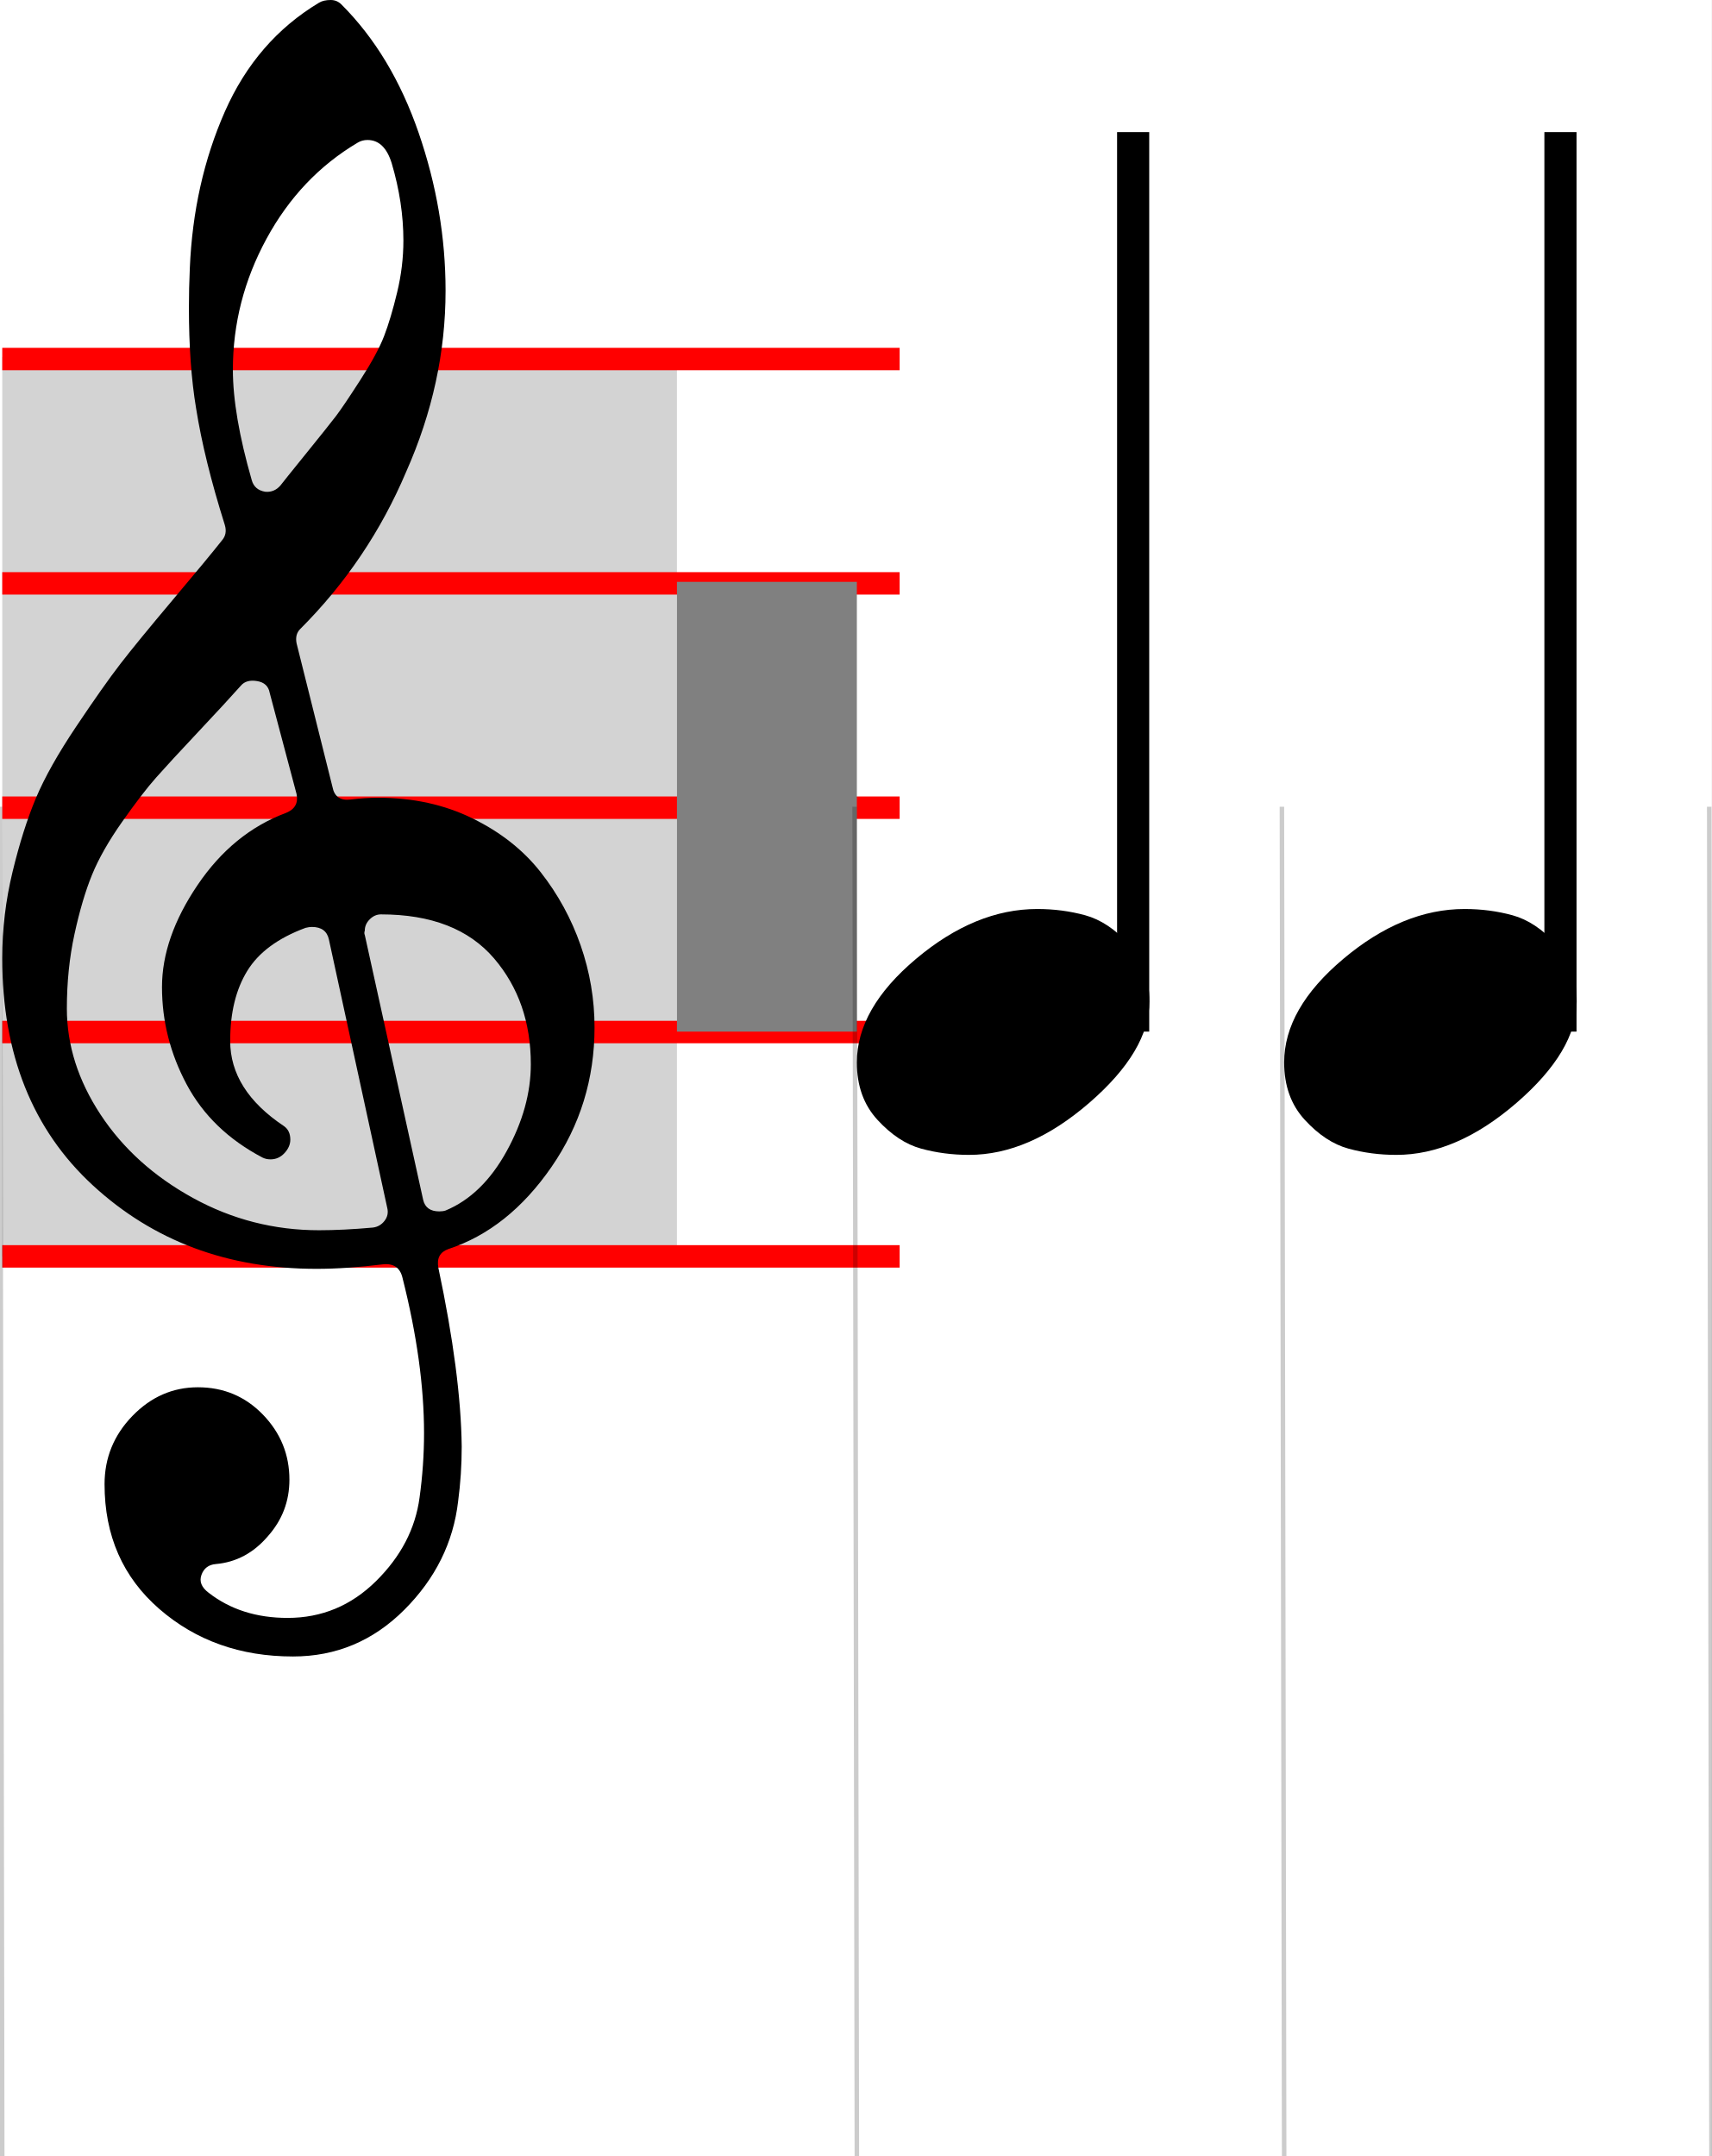
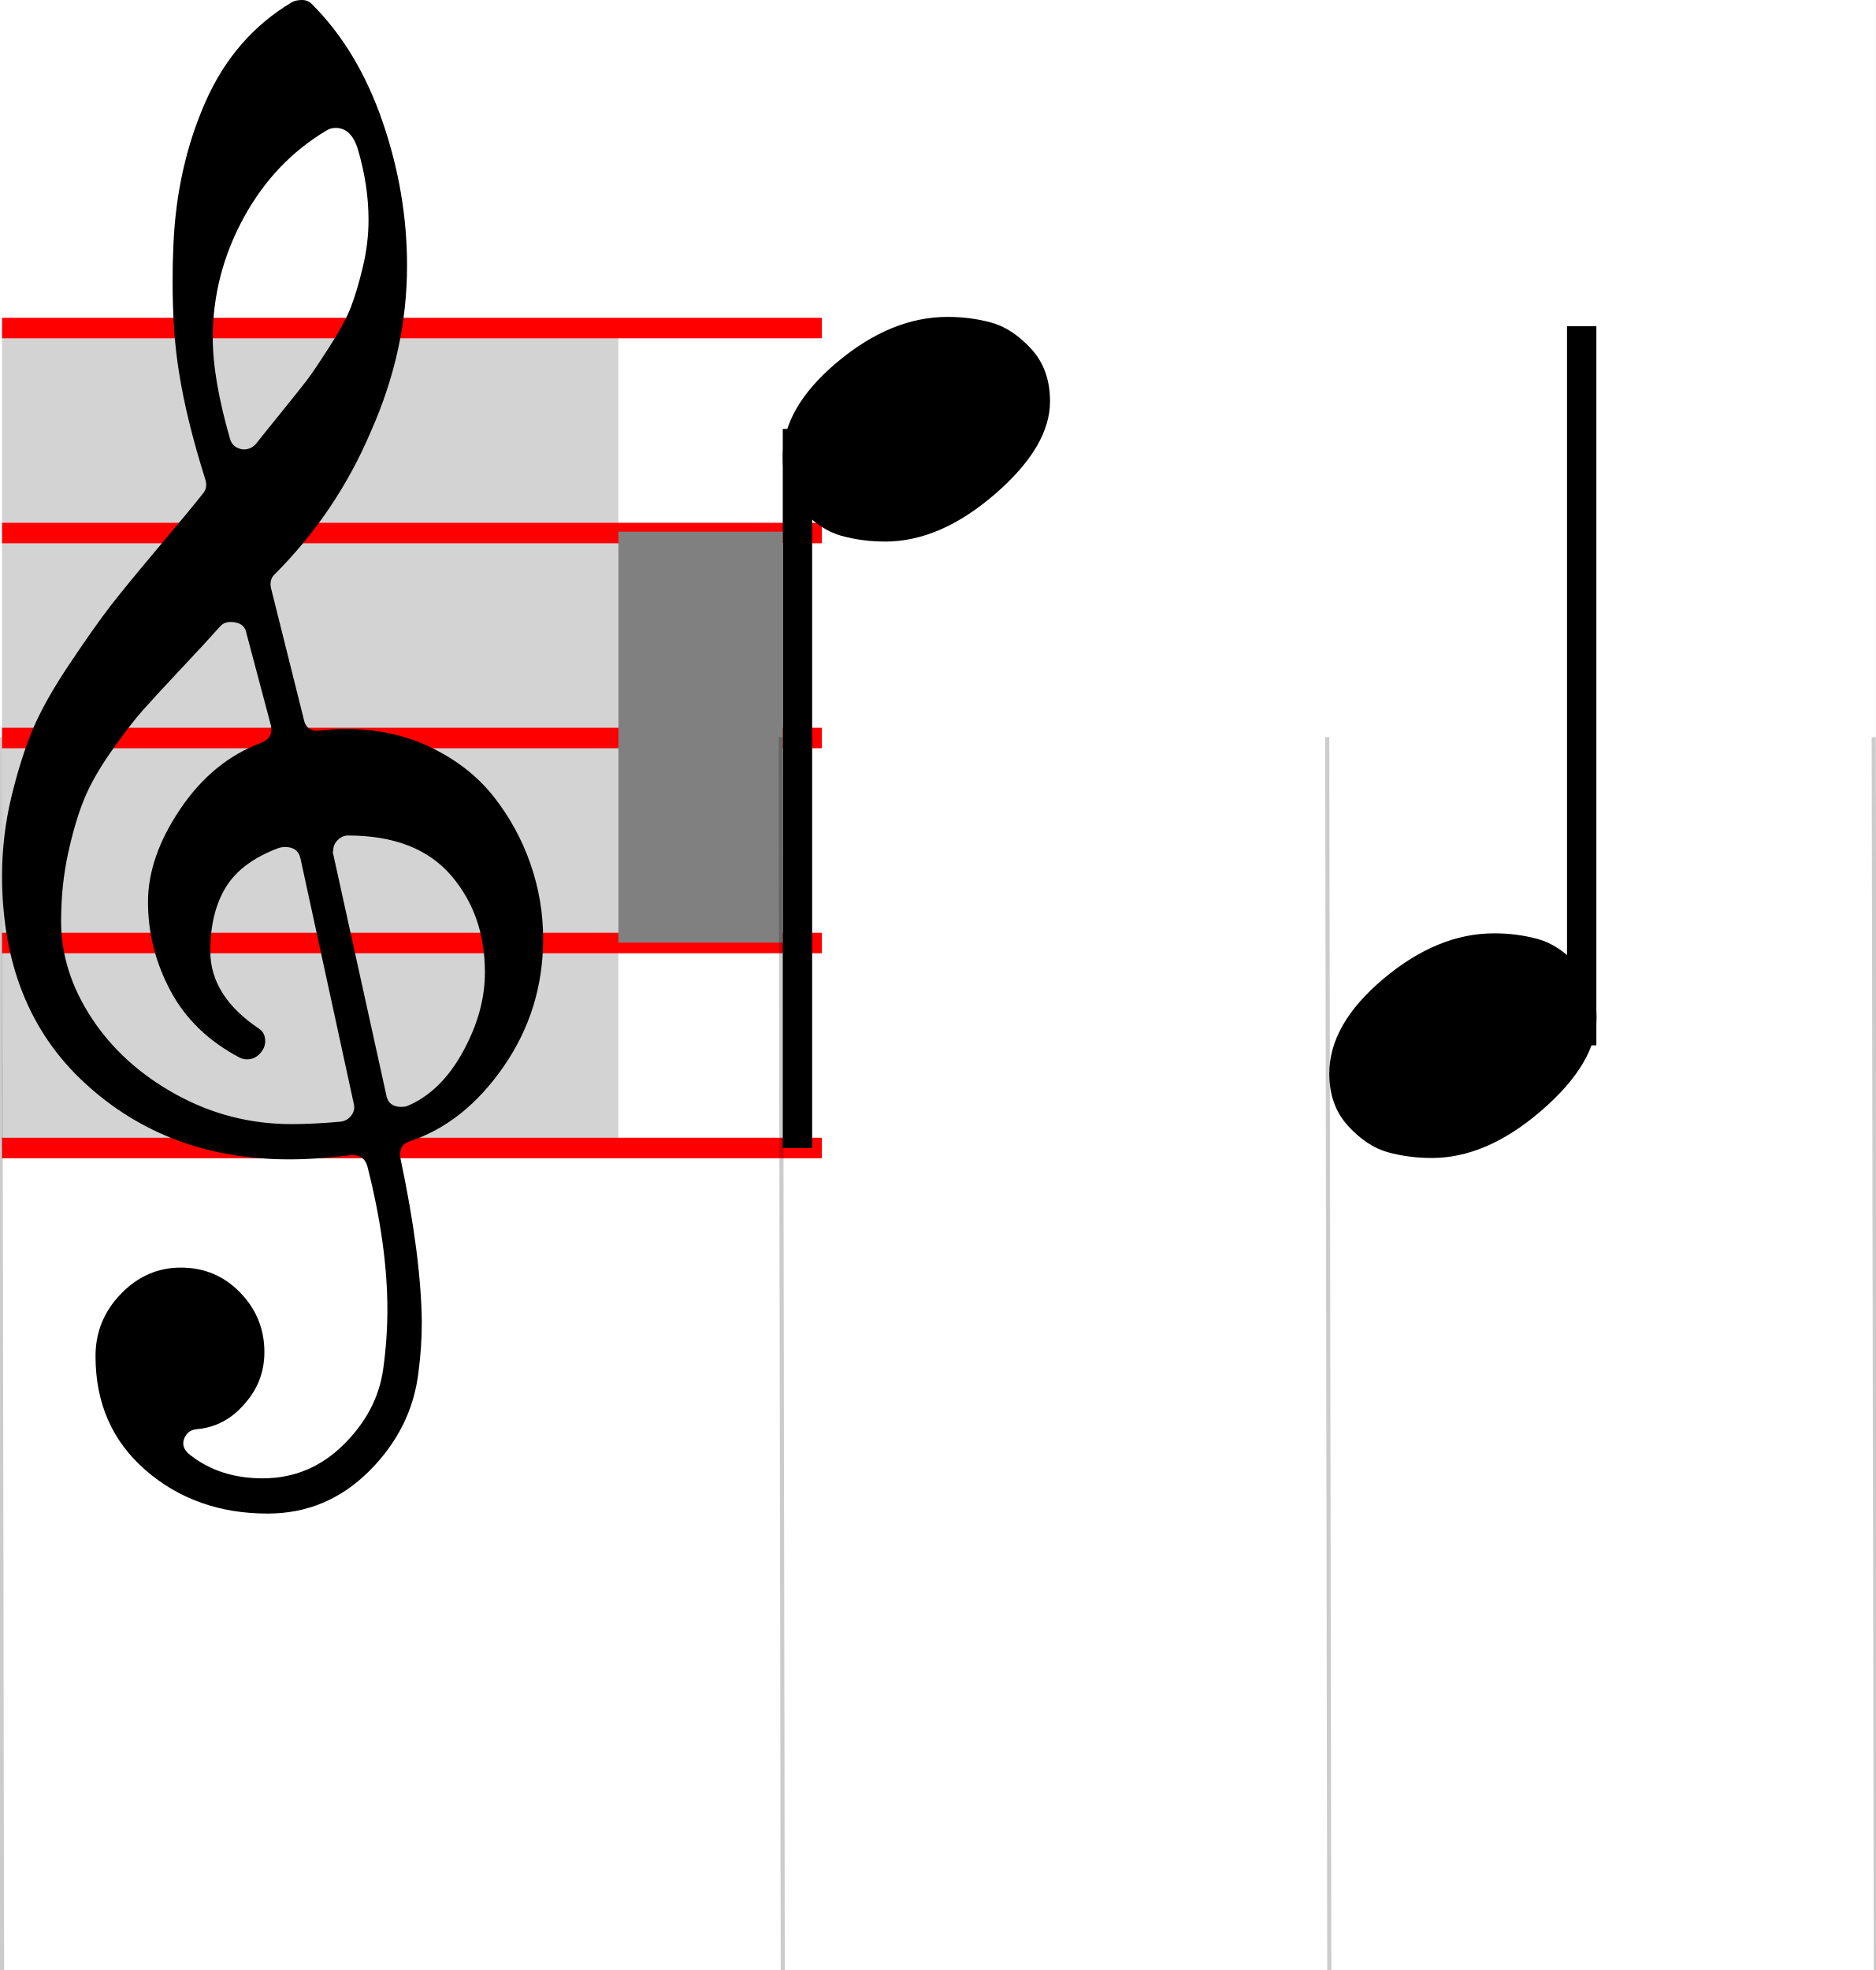
- <svg xmlns="http://www.w3.org/2000/svg" width="76.1" height="95.874" viewBox="0 0 76.1 95.874">
-   <rect x="0" y="0" width="76.1" height="95.874" fill="white" />
+ <svg xmlns="http://www.w3.org/2000/svg" width="91.3" height="95.874" viewBox="0 0 91.3 95.874">
+   <rect x="0" y="0" width="91.3" height="95.874" fill="white" />
  <rect x="0.1" y="15.874" width="30" height="40" fill="lightgray" />
  <path d="M 0.1 56.368 L 0.1 55.37 L 40.003 55.37 L 40.003 56.368 L 0.1 56.368 Z M 0.1 46.392 L 0.1 45.394 L 40.003 45.394 L 40.003 46.392 L 0.1 46.392 Z M 0.1 36.416 L 0.1 35.418 L 40.003 35.418 L 40.003 36.416 L 0.1 36.416 Z M 0.1 26.44 L 0.1 25.443 L 40.003 25.443 L 40.003 26.44 L 0.1 26.44 Z M 0.1 16.464 L 0.1 15.467 L 40.003 15.467 L 40.003 16.464 L 0.1 16.464 Z " fill="red" />
  <path d="M 9.996 23.343 Q 9.078 20.43 8.719 18.156 Q 8.4 16.241 8.4 13.687 Q 8.4 12.809 8.44 11.931 Q 8.599 8.14 9.996 4.968 Q 11.393 1.796 14.186 0.12 Q 14.385 0 14.705 0 Q 14.984 0 15.183 0.2 Q 17.418 2.434 18.615 5.906 Q 19.812 9.377 19.812 12.929 Q 19.812 17.039 18.056 20.989 Q 16.381 24.94 13.348 27.972 Q 13.108 28.212 13.188 28.611 L 14.784 34.995 Q 14.904 35.634 15.582 35.554 Q 16.221 35.474 16.819 35.474 Q 19.134 35.474 21.009 36.392 Q 22.885 37.31 24.042 38.786 Q 25.199 40.262 25.818 42.038 Q 26.436 43.814 26.436 45.689 Q 26.436 49.121 24.521 51.894 Q 22.605 54.667 19.932 55.545 Q 19.373 55.745 19.493 56.383 Q 20.491 61.092 20.53 64.324 Q 20.53 65.561 20.371 66.758 Q 20.052 69.511 17.977 71.586 Q 15.902 73.661 13.029 73.661 Q 9.517 73.661 7.083 71.547 Q 4.649 69.432 4.649 66 Q 4.649 64.244 5.886 62.967 Q 7.123 61.69 8.799 61.69 Q 10.515 61.69 11.692 62.907 Q 12.869 64.125 12.869 65.8 Q 12.869 67.237 11.911 68.314 Q 10.954 69.432 9.597 69.551 Q 9.118 69.591 8.959 70.03 Q 8.799 70.469 9.278 70.828 Q 10.714 71.946 12.789 71.946 Q 15.064 71.946 16.72 70.31 Q 18.376 68.674 18.655 66.599 Q 18.855 65.162 18.855 63.726 Q 18.855 60.613 17.897 56.822 Q 17.737 56.144 17.019 56.224 Q 15.423 56.423 14.066 56.423 Q 8.16 56.423 4.13 52.712 Q 0.1 49.001 0.1 42.617 Q 0.1 40.661 0.559 38.766 Q 1.018 36.871 1.596 35.494 Q 2.175 34.117 3.392 32.302 Q 4.609 30.486 5.347 29.528 Q 6.085 28.571 7.682 26.675 Q 9.278 24.78 9.876 24.022 Q 10.116 23.742 9.996 23.343 Z M 16.221 41.579 L 18.815 53.351 Q 18.934 53.869 19.533 53.869 Q 19.693 53.869 19.812 53.83 Q 21.448 53.151 22.526 51.196 Q 23.603 49.241 23.603 47.325 Q 23.603 44.532 21.967 42.617 Q 20.291 40.661 16.939 40.661 Q 16.66 40.661 16.44 40.881 Q 16.221 41.1 16.221 41.38 Q 16.181 41.499 16.221 41.579 Z M 10.714 30.486 Q 10.076 31.204 8.819 32.541 Q 7.562 33.878 6.943 34.576 Q 6.325 35.274 5.427 36.551 Q 4.529 37.828 4.09 38.906 Q 3.651 39.983 3.312 41.539 Q 2.973 43.096 2.973 44.851 Q 2.973 47.285 4.469 49.56 Q 5.966 51.834 8.579 53.271 Q 11.193 54.707 14.186 54.707 Q 15.263 54.707 16.58 54.588 Q 16.899 54.548 17.099 54.288 Q 17.298 54.029 17.218 53.71 L 14.625 41.779 Q 14.505 41.22 13.867 41.22 Q 13.747 41.22 13.587 41.26 Q 11.752 41.938 10.994 43.175 Q 10.235 44.412 10.235 46.288 Q 10.235 48.482 12.63 50.079 Q 12.909 50.278 12.909 50.677 Q 12.909 50.996 12.65 51.276 Q 12.39 51.555 12.031 51.555 Q 11.832 51.555 11.672 51.475 Q 9.397 50.278 8.3 48.223 Q 7.203 46.168 7.203 43.894 Q 7.203 41.699 8.779 39.365 Q 10.355 37.03 12.709 36.152 Q 13.308 35.913 13.188 35.314 L 11.991 30.805 Q 11.911 30.366 11.433 30.287 Q 10.954 30.207 10.714 30.486 Z M 17.418 7.262 Q 17.099 6.225 16.341 6.225 Q 16.101 6.225 15.902 6.345 Q 13.348 7.861 11.852 10.614 Q 10.355 13.368 10.355 16.44 Q 10.355 18.435 11.193 21.348 Q 11.313 21.787 11.792 21.867 Q 12.191 21.907 12.47 21.588 Q 12.59 21.428 13.607 20.171 Q 14.625 18.914 14.944 18.495 Q 15.263 18.076 16.021 16.899 Q 16.78 15.722 17.079 14.944 Q 17.378 14.166 17.657 13.008 Q 17.937 11.851 17.937 10.694 Q 17.937 9.018 17.418 7.262 Z " fill="black" />
-   <path d="M 38.1 47.245 Q 38.1 44.851 40.734 42.637 Q 43.367 40.422 46.121 40.422 Q 47.238 40.422 48.255 40.701 Q 49.273 40.981 50.191 41.978 Q 51.108 42.976 51.108 44.532 Q 51.108 46.727 48.435 49.041 Q 45.761 51.356 43.088 51.356 Q 41.971 51.356 40.953 51.076 Q 39.936 50.797 39.018 49.799 Q 38.1 48.802 38.1 47.245 Z " fill="black" />
-   <rect x="49.671" y="5.874" width="1.429" height="40" fill="black" />
+   <path d="M 38.1 22.245 Q 38.1 19.851 40.734 17.637 Q 43.367 15.422 46.121 15.422 Q 47.238 15.422 48.255 15.701 Q 49.273 15.981 50.191 16.978 Q 51.108 17.976 51.108 19.532 Q 51.108 21.727 48.435 24.041 Q 45.761 26.356 43.088 26.356 Q 41.971 26.356 40.953 26.076 Q 39.936 25.797 39.018 24.799 Q 38.1 23.802 38.1 22.245 Z " fill="black" />
+   <rect x="38.1" y="20.874" width="1.429" height="35" fill="black" />
  <rect x="30.1" y="25.874" width="8" height="20" fill="gray" />
-   <path d="M 57.1 47.245 Q 57.1 44.851 59.734 42.637 Q 62.367 40.422 65.121 40.422 Q 66.238 40.422 67.255 40.701 Q 68.273 40.981 69.191 41.978 Q 70.108 42.976 70.108 44.532 Q 70.108 46.727 67.435 49.041 Q 64.761 51.356 62.088 51.356 Q 60.971 51.356 59.953 51.076 Q 58.936 50.797 58.018 49.799 Q 57.1 48.802 57.1 47.245 Z " fill="black" />
-   <rect x="68.671" y="5.874" width="1.429" height="40" fill="black" />
+   <path d="M 64.7 52.245 Q 64.7 49.851 67.334 47.637 Q 69.967 45.422 72.721 45.422 Q 73.838 45.422 74.855 45.701 Q 75.873 45.981 76.791 46.978 Q 77.708 47.976 77.708 49.532 Q 77.708 51.727 75.035 54.041 Q 72.361 56.356 69.688 56.356 Q 68.571 56.356 67.553 56.076 Q 66.536 55.797 65.618 54.799 Q 64.7 53.802 64.7 52.245 Z " fill="black" />
+   <rect x="76.271" y="15.874" width="1.429" height="35" fill="black" />
  <line x1="0" y1="35.874" x2="0.1" y2="95.874" stroke="rgba(0,0,0,0.2)" stroke-width="0.2" />
  <line x1="38" y1="35.874" x2="38.1" y2="95.874" stroke="rgba(0,0,0,0.2)" stroke-width="0.2" />
-   <line x1="57" y1="35.874" x2="57.1" y2="95.874" stroke="rgba(0,0,0,0.2)" stroke-width="0.2" />
-   <line x1="76" y1="35.874" x2="76.1" y2="95.874" stroke="rgba(0,0,0,0.2)" stroke-width="0.2" />
+   <line x1="64.6" y1="35.874" x2="64.7" y2="95.874" stroke="rgba(0,0,0,0.2)" stroke-width="0.2" />
+   <line x1="91.2" y1="35.874" x2="91.3" y2="95.874" stroke="rgba(0,0,0,0.2)" stroke-width="0.2" />
</svg>
